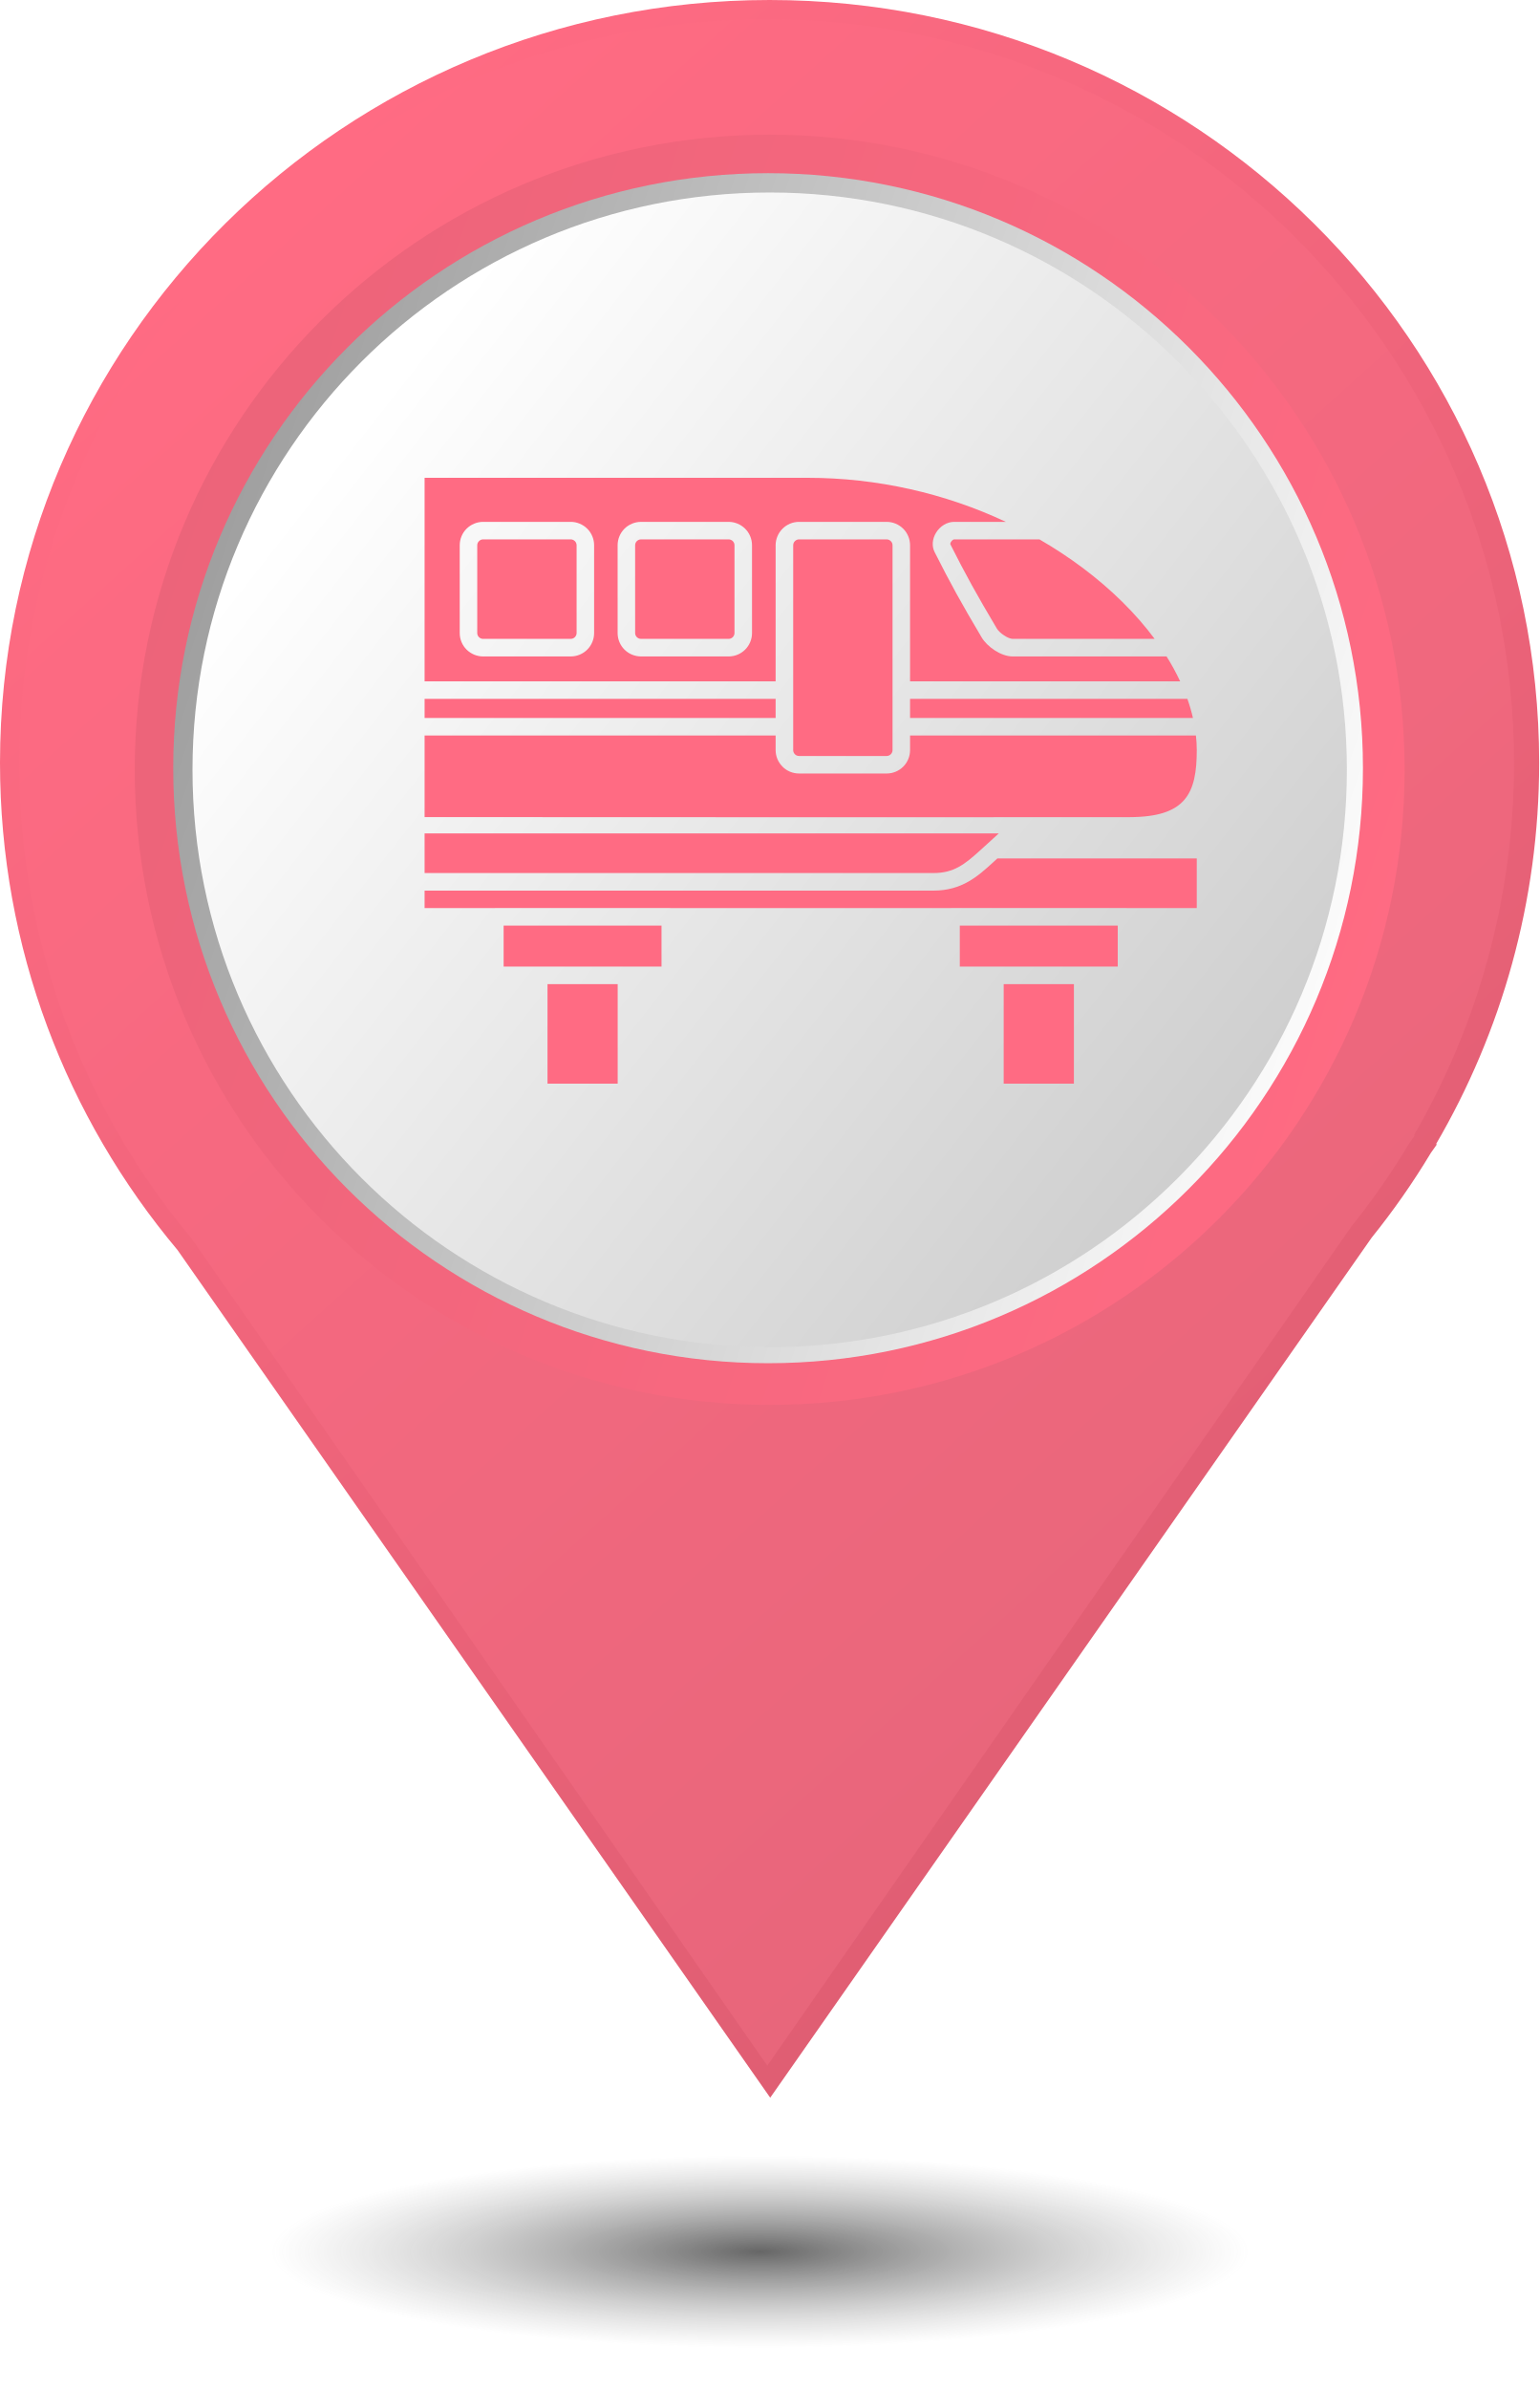
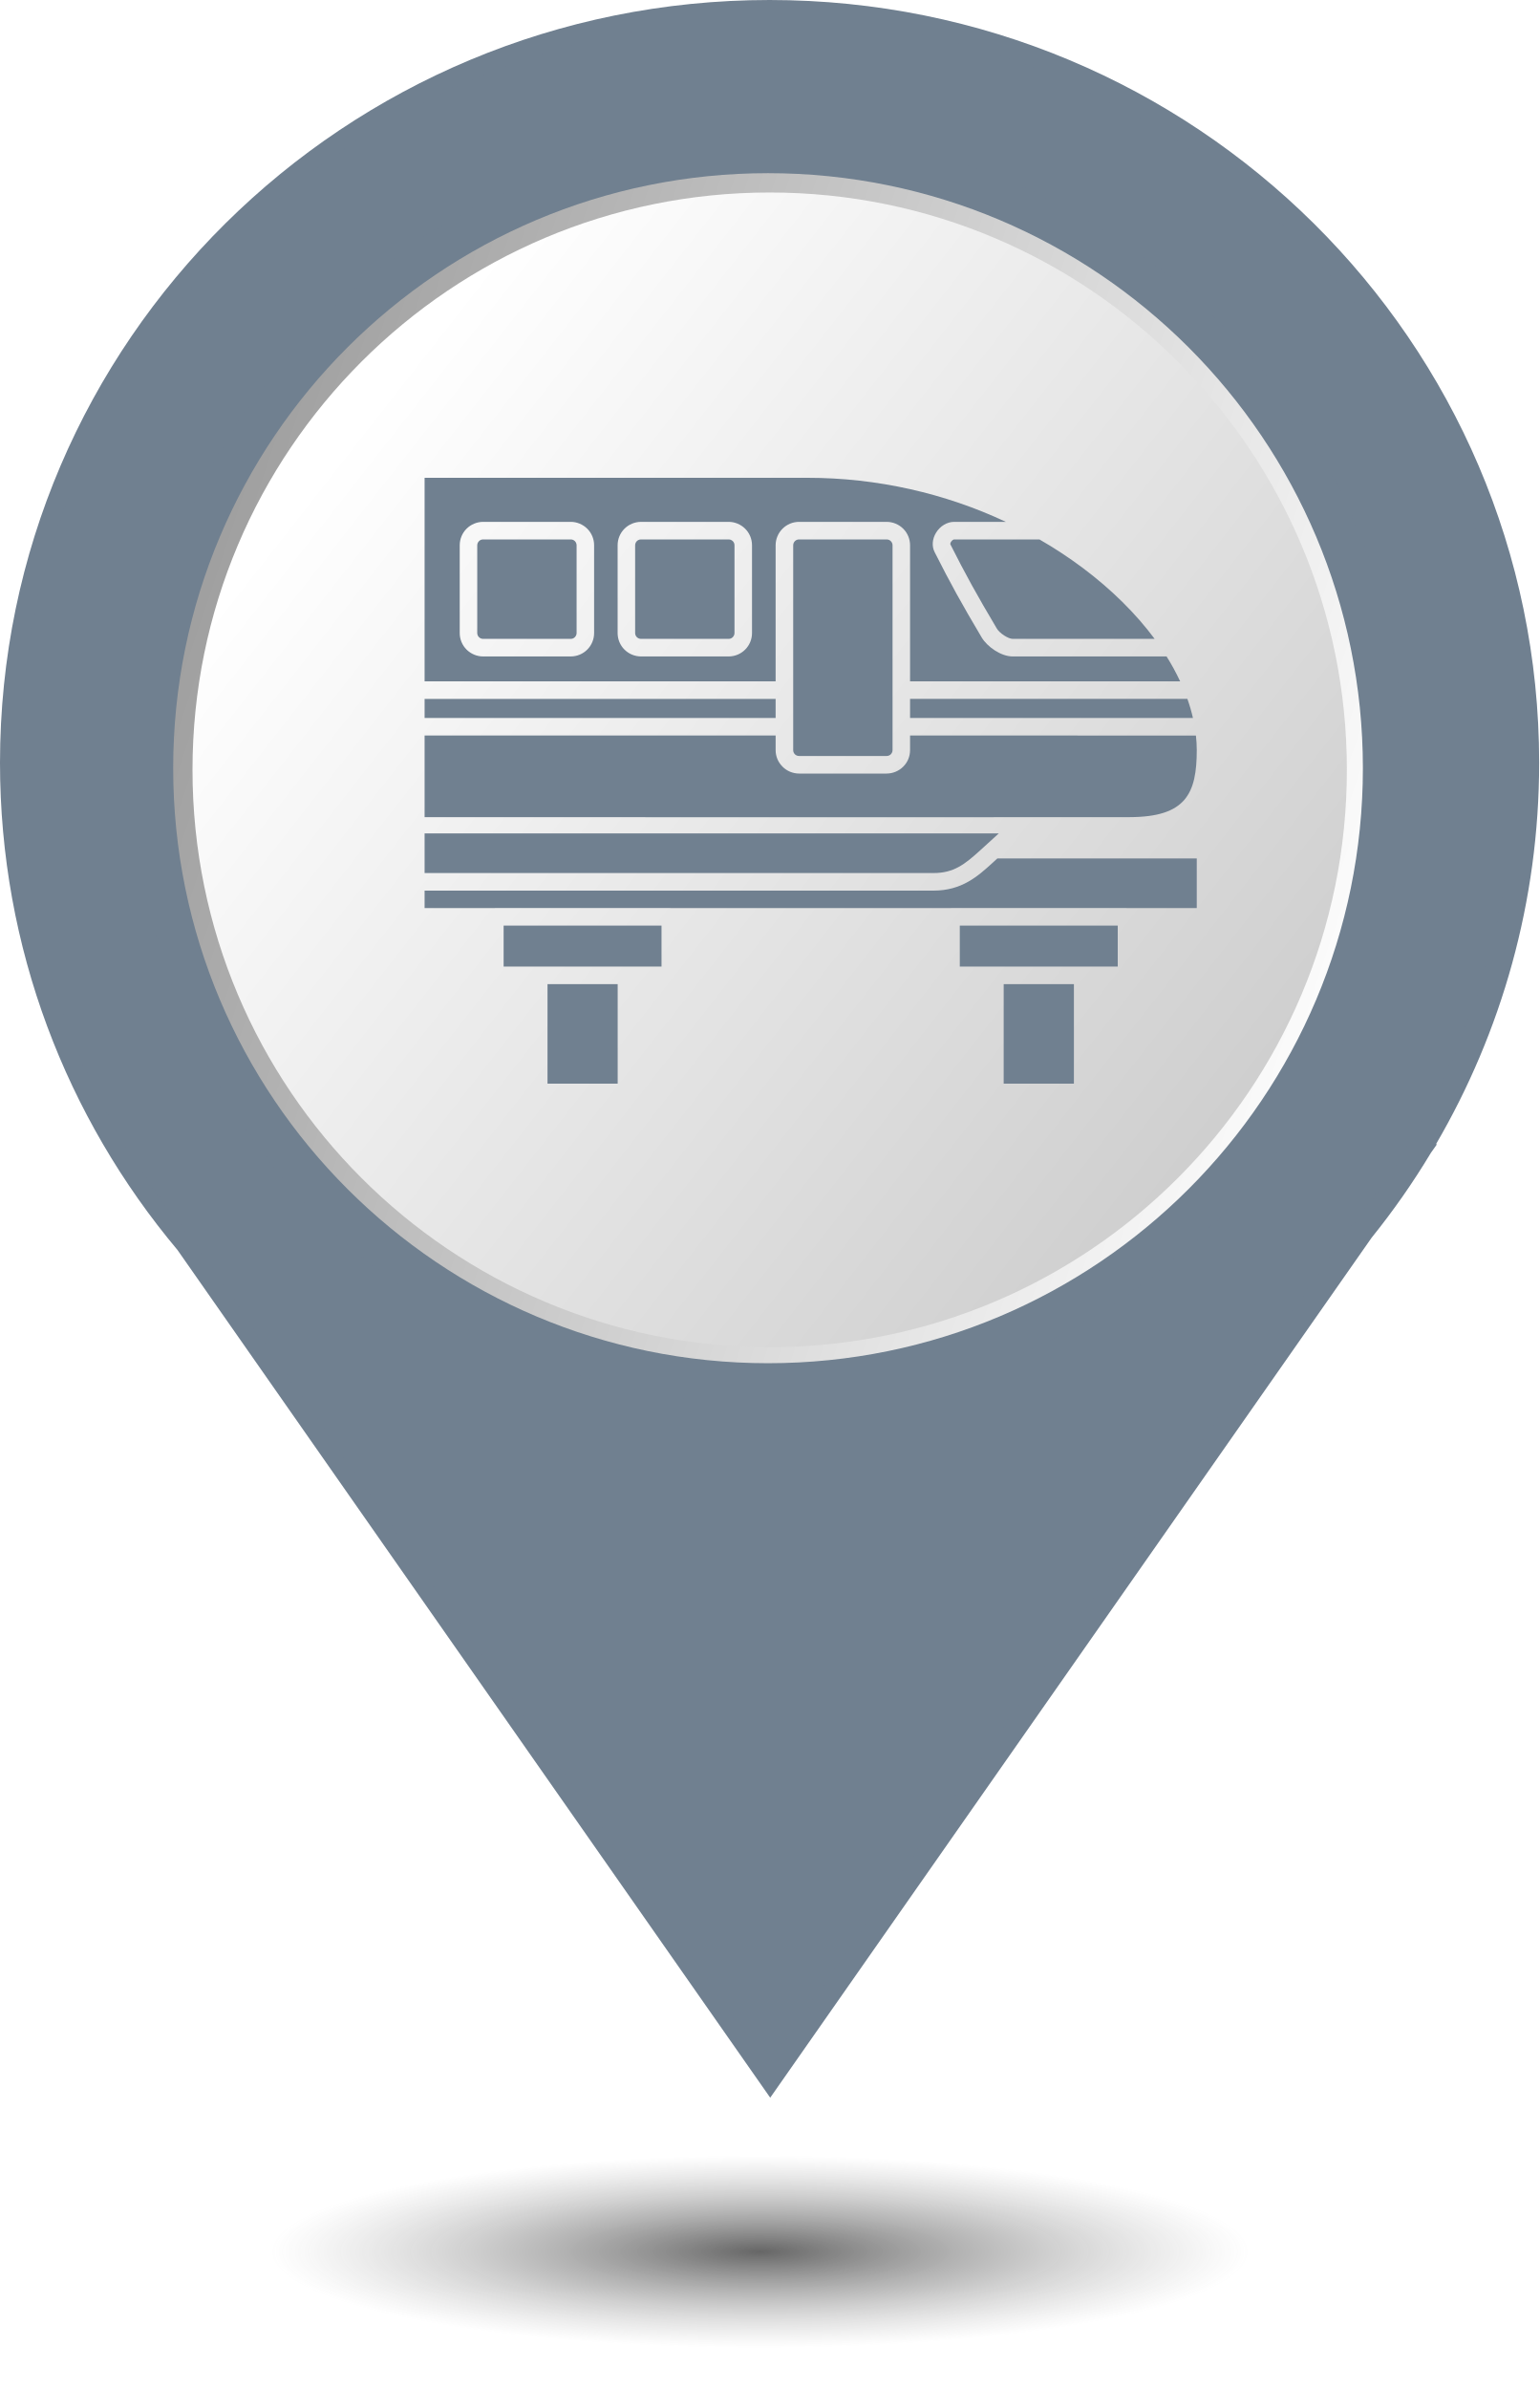
<svg xmlns="http://www.w3.org/2000/svg" width="29" height="45" viewBox="0 0 29 45" fill="none">
-   <path d="M21.478 14.368C21.478 18.334 18.232 21.552 14.228 21.552C10.224 21.552 6.978 18.334 6.978 14.368C6.978 10.401 10.224 7.184 14.228 7.184C18.233 7.184 21.478 10.401 21.478 14.368ZM29 14.368C29 6.433 22.509 0 14.5 0C6.492 0 0 6.433 0 14.368C0 17.857 1.256 21.056 3.344 23.545L14.512 39.513L25.845 23.312C26.252 22.807 26.624 22.275 26.96 21.716L27.075 21.553H27.056C28.29 19.438 29 16.987 29 14.368Z" fill="url(#paint0_linear_163_183)" />
-   <path d="M21.221 14.379C21.221 18.248 18.069 21.388 14.18 21.388C10.291 21.388 7.14 18.248 7.14 14.379C7.14 10.509 10.292 7.371 14.18 7.371C18.07 7.371 21.221 10.509 21.221 14.379ZM28.526 14.379C28.526 6.638 22.222 0.362 14.444 0.362C6.668 0.362 0.363 6.638 0.363 14.379C0.363 17.783 1.583 20.904 3.611 23.331L14.457 38.909L25.461 23.104C25.856 22.612 26.218 22.093 26.545 21.547L26.656 21.388H26.638C27.836 19.325 28.526 16.933 28.526 14.379Z" fill="url(#paint1_linear_163_183)" />
-   <circle cx="14.502" cy="14.5" r="11.963" fill="url(#paint2_linear_163_183)" />
-   <circle cx="14.472" cy="14.47" r="11.208" fill="url(#paint3_linear_163_183)" />
-   <circle cx="14.502" cy="14.501" r="10.875" fill="url(#paint4_linear_163_183)" />
-   <path d="M17.147 13.524H22.477C22.449 13.402 22.414 13.282 22.372 13.164H17.147V13.524ZM17.978 10.16C17.966 10.16 17.941 10.174 17.921 10.203C17.904 10.228 17.904 10.248 17.905 10.251C18.201 10.836 18.398 11.193 18.782 11.839C18.835 11.928 18.997 12.034 19.081 12.034H21.755C21.403 11.56 20.944 11.104 20.395 10.693C20.136 10.5 19.865 10.322 19.585 10.16H17.978ZM17.147 13.854V14.13C17.147 14.246 17.101 14.358 17.018 14.441C16.935 14.524 16.823 14.57 16.706 14.57H15.055C14.938 14.57 14.826 14.524 14.744 14.441C14.661 14.358 14.614 14.246 14.614 14.13V13.854H8V15.391C8 15.391 12.309 15.394 16.227 15.394C18.187 15.394 20.063 15.393 21.281 15.392C22.347 15.39 22.549 14.945 22.549 14.126C22.549 14.036 22.543 13.945 22.533 13.854L17.147 13.854Z" fill="#FF6B83" />
-   <path d="M15.055 10.16C15.026 10.16 14.998 10.172 14.977 10.193C14.957 10.213 14.945 10.241 14.945 10.271V14.13C14.945 14.19 14.994 14.24 15.055 14.24H16.706C16.735 14.24 16.764 14.228 16.784 14.207C16.805 14.187 16.817 14.159 16.817 14.13V10.271C16.817 10.241 16.805 10.213 16.784 10.193C16.764 10.172 16.735 10.16 16.706 10.16H15.055ZM8 13.164H14.614V13.524H8V13.164ZM13.729 10.16H12.078C12.048 10.16 12.02 10.172 11.999 10.193C11.979 10.213 11.967 10.241 11.967 10.271V11.924C11.967 11.985 12.017 12.034 12.078 12.034H13.729C13.758 12.034 13.786 12.022 13.806 12.002C13.827 11.981 13.839 11.953 13.839 11.924V10.271C13.839 10.256 13.836 10.242 13.831 10.229C13.825 10.215 13.817 10.203 13.807 10.193C13.796 10.182 13.784 10.174 13.771 10.169C13.758 10.163 13.743 10.16 13.729 10.16ZM10.754 10.16H9.102C9.073 10.16 9.045 10.172 9.025 10.193C9.004 10.213 8.992 10.241 8.992 10.271V11.924C8.992 11.985 9.042 12.034 9.102 12.034H10.754C10.783 12.034 10.811 12.022 10.831 12.002C10.852 11.981 10.864 11.953 10.864 11.924V10.271C10.864 10.241 10.852 10.213 10.832 10.193C10.811 10.172 10.783 10.16 10.754 10.16Z" fill="#FF6B83" />
-   <path d="M22.236 12.834C22.16 12.672 22.075 12.516 21.98 12.365H19.081C18.858 12.365 18.6 12.181 18.497 12.008C18.113 11.362 17.906 10.986 17.61 10.4C17.554 10.29 17.564 10.153 17.637 10.034C17.714 9.908 17.845 9.83 17.978 9.83H18.952C17.801 9.289 16.519 9 15.217 9H8V12.834H14.614V10.271C14.614 10.154 14.661 10.042 14.744 9.959C14.826 9.877 14.938 9.83 15.055 9.83H16.706C16.823 9.83 16.935 9.877 17.018 9.959C17.101 10.042 17.147 10.154 17.147 10.271V12.834L22.236 12.834ZM11.194 11.924C11.194 12.041 11.148 12.153 11.065 12.236C10.983 12.318 10.871 12.365 10.754 12.365H9.102C8.986 12.365 8.874 12.318 8.791 12.236C8.708 12.153 8.662 12.041 8.662 11.924V10.271C8.662 10.154 8.708 10.042 8.791 9.959C8.874 9.877 8.986 9.83 9.102 9.83H10.754C10.87 9.83 10.982 9.877 11.065 9.959C11.148 10.042 11.194 10.154 11.194 10.271L11.194 11.924ZM14.169 11.924C14.169 12.041 14.123 12.153 14.04 12.236C13.958 12.318 13.846 12.365 13.729 12.365H12.078C11.961 12.365 11.848 12.318 11.766 12.236C11.683 12.153 11.637 12.041 11.637 11.924V10.271C11.637 10.154 11.683 10.042 11.766 9.959C11.848 9.877 11.961 9.83 12.078 9.83H13.729C13.845 9.83 13.957 9.877 14.04 9.959C14.123 10.042 14.169 10.154 14.169 10.271L14.169 11.924ZM10.316 18.538H11.638V20.412H10.316V18.538ZM18.911 18.538H20.234V20.412H18.911V18.538ZM9.489 17.435H12.464V18.206H9.489V17.435ZM18.084 17.435H21.06V18.206H18.084V17.435ZM18.792 16.17L18.692 16.261C18.426 16.502 18.125 16.776 17.589 16.776H8V17.105H9.32L9.323 17.104H12.63L12.633 17.105H17.915L17.919 17.104H21.225L21.229 17.105H22.549V16.17H18.792Z" fill="#FF6B83" />
-   <path d="M8 15.698V16.445H17.589C17.97 16.445 18.176 16.283 18.47 16.016L18.819 15.698H8Z" fill="#FF6B83" />
-   <ellipse cx="14.319" cy="42.413" rx="9.244" ry="1.812" fill="url(#paint5_radial_163_183)" fill-opacity="0.6" />
+   <path d="M21.478 14.368C21.478 18.334 18.232 21.552 14.228 21.552C10.224 21.552 6.978 18.334 6.978 14.368C6.978 10.401 10.224 7.184 14.228 7.184C18.233 7.184 21.478 10.401 21.478 14.368ZM29 14.368C29 6.433 22.509 0 14.5 0C6.492 0 0 6.433 0 14.368C0 17.857 1.256 21.056 3.344 23.545L14.512 39.513L25.845 23.312C26.252 22.807 26.624 22.275 26.96 21.716L27.075 21.553H27.056C28.29 19.438 29 16.987 29 14.368Z" fill="#708090" />
+   <path d="M21.221 14.379C21.221 18.248 18.069 21.388 14.18 21.388C10.291 21.388 7.14 18.248 7.14 14.379C7.14 10.509 10.292 7.371 14.18 7.371C18.07 7.371 21.221 10.509 21.221 14.379ZM28.526 14.379C28.526 6.638 22.222 0.362 14.444 0.362C6.668 0.362 0.363 6.638 0.363 14.379C0.363 17.783 1.583 20.904 3.611 23.331L14.457 38.909L25.461 23.104C25.856 22.612 26.218 22.093 26.545 21.547L26.656 21.388H26.638C27.836 19.325 28.526 16.933 28.526 14.379Z" fill="#708090" />
+   <circle cx="14.502" cy="14.5" r="11.963" fill="#708090" />
+   <circle cx="14.471" cy="14.47" r="11.208" fill="url(#paint0_linear_1177_969)" />
+   <circle cx="14.502" cy="14.501" r="10.875" fill="url(#paint1_linear_1177_969)" />
+   <path d="M17.147 13.524H22.477C22.449 13.402 22.414 13.282 22.372 13.164H17.147V13.524ZM17.978 10.161C17.966 10.161 17.941 10.174 17.921 10.203C17.904 10.228 17.904 10.248 17.905 10.251C18.201 10.836 18.398 11.193 18.782 11.84C18.835 11.929 18.997 12.034 19.081 12.034H21.755C21.403 11.56 20.944 11.104 20.395 10.693C20.136 10.5 19.865 10.322 19.585 10.161H17.978ZM17.147 13.854V14.13C17.147 14.247 17.101 14.359 17.018 14.441C16.935 14.524 16.823 14.57 16.706 14.571H15.055C14.938 14.57 14.826 14.524 14.744 14.441C14.661 14.359 14.614 14.247 14.614 14.13V13.854H8V15.392C8 15.392 12.309 15.394 16.227 15.394C18.187 15.394 20.063 15.393 21.281 15.392C22.347 15.39 22.549 14.946 22.549 14.126C22.549 14.036 22.543 13.946 22.533 13.855L17.147 13.854Z" fill="#708090" />
+   <path d="M15.055 10.161C15.026 10.161 14.998 10.172 14.977 10.193C14.957 10.214 14.945 10.242 14.945 10.271V14.13C14.945 14.191 14.994 14.24 15.055 14.24H16.706C16.735 14.24 16.764 14.228 16.784 14.208C16.805 14.187 16.817 14.159 16.817 14.13V10.271C16.817 10.242 16.805 10.214 16.784 10.193C16.764 10.172 16.735 10.161 16.706 10.161H15.055ZM8 13.165H14.614V13.524H8V13.165ZM13.729 10.161H12.078C12.048 10.161 12.02 10.172 11.999 10.193C11.979 10.214 11.967 10.242 11.967 10.271V11.924C11.967 11.985 12.017 12.034 12.078 12.034H13.729C13.758 12.034 13.786 12.023 13.806 12.002C13.827 11.981 13.839 11.953 13.839 11.924V10.271C13.839 10.256 13.836 10.242 13.831 10.229C13.825 10.215 13.817 10.203 13.807 10.193C13.796 10.183 13.784 10.175 13.771 10.169C13.758 10.164 13.743 10.161 13.729 10.161ZM10.754 10.161H9.102C9.073 10.161 9.045 10.172 9.025 10.193C9.004 10.214 8.992 10.242 8.992 10.271V11.924C8.992 11.985 9.042 12.034 9.102 12.034H10.754C10.783 12.034 10.811 12.023 10.831 12.002C10.852 11.981 10.864 11.953 10.864 11.924V10.271C10.864 10.242 10.852 10.214 10.832 10.193C10.811 10.172 10.783 10.161 10.754 10.161Z" fill="#708090" />
+   <path d="M22.236 12.834C22.16 12.672 22.075 12.516 21.98 12.365H19.081C18.858 12.365 18.6 12.181 18.497 12.008C18.113 11.362 17.906 10.986 17.61 10.4C17.554 10.29 17.564 10.153 17.637 10.034C17.714 9.908 17.845 9.83 17.978 9.83H18.952C17.801 9.289 16.519 9 15.217 9H8V12.834H14.614V10.271C14.614 10.154 14.661 10.042 14.744 9.959C14.826 9.877 14.938 9.83 15.055 9.83H16.706C16.823 9.83 16.935 9.877 17.018 9.959C17.101 10.042 17.147 10.154 17.147 10.271V12.834L22.236 12.834ZM11.194 11.924C11.194 12.041 11.148 12.153 11.065 12.236C10.983 12.318 10.871 12.365 10.754 12.365H9.102C8.986 12.365 8.874 12.318 8.791 12.236C8.708 12.153 8.662 12.041 8.662 11.924V10.271C8.662 10.154 8.708 10.042 8.791 9.959C8.874 9.877 8.986 9.83 9.102 9.83H10.754C10.87 9.83 10.982 9.877 11.065 9.959C11.148 10.042 11.194 10.154 11.194 10.271L11.194 11.924ZM14.169 11.924C14.169 12.041 14.123 12.153 14.04 12.236C13.958 12.318 13.846 12.365 13.729 12.365H12.078C11.961 12.365 11.848 12.318 11.766 12.236C11.683 12.153 11.637 12.041 11.637 11.924V10.271C11.637 10.154 11.683 10.042 11.766 9.959C11.848 9.877 11.961 9.83 12.078 9.83H13.729C13.845 9.83 13.957 9.877 14.04 9.959C14.123 10.042 14.169 10.154 14.169 10.271L14.169 11.924ZM10.316 18.538H11.638V20.412H10.316V18.538ZM18.911 18.538H20.234V20.412H18.911V18.538ZM9.489 17.435H12.464V18.206H9.489V17.435ZM18.084 17.435H21.06V18.206H18.084V17.435ZM18.792 16.17L18.692 16.261C18.426 16.502 18.125 16.776 17.589 16.776H8V17.105H9.32L9.323 17.104H12.63L12.633 17.105H17.915L17.919 17.104H21.225L21.229 17.105H22.549V16.17H18.792Z" fill="#708090" />
+   <path d="M8 15.698V16.445H17.589C17.97 16.445 18.176 16.283 18.47 16.016L18.819 15.698H8Z" fill="#708090" />
+   <ellipse cx="14.319" cy="42.413" rx="9.244" ry="1.812" fill="url(#paint2_radial_1177_969)" fill-opacity="0.6" />
  <defs>
-     <linearGradient id="paint0_linear_163_183" x1="-5.10031e-08" y1="7.989" x2="22.099" y2="32.614" gradientUnits="userSpaceOnUse">
-       <stop stop-color="#FF6B83" />
-       <stop offset="1" stop-color="#E05E73" />
-     </linearGradient>
-     <linearGradient id="paint1_linear_163_183" x1="0.363" y1="8.156" x2="21.932" y2="32.081" gradientUnits="userSpaceOnUse">
-       <stop stop-color="#FF6B83" />
-       <stop offset="1" stop-color="#E8667B" />
-     </linearGradient>
-     <linearGradient id="paint2_linear_163_183" x1="26.528" y1="19.562" x2="1.185" y2="11.05" gradientUnits="userSpaceOnUse">
-       <stop stop-color="#FF6B83" />
-       <stop offset="1" stop-color="#EB6379" />
-     </linearGradient>
-     <linearGradient id="paint3_linear_163_183" x1="25.739" y1="19.213" x2="1.995" y2="11.238" gradientUnits="userSpaceOnUse">
+     <linearGradient id="paint0_linear_1177_969" x1="25.739" y1="19.212" x2="1.995" y2="11.237" gradientUnits="userSpaceOnUse">
      <stop stop-color="white" />
      <stop offset="1" stop-color="#999999" />
    </linearGradient>
-     <linearGradient id="paint4_linear_163_183" x1="4.896" y1="10.332" x2="24.109" y2="25.376" gradientUnits="userSpaceOnUse">
+     <linearGradient id="paint1_linear_1177_969" x1="4.896" y1="10.332" x2="24.108" y2="25.375" gradientUnits="userSpaceOnUse">
      <stop stop-color="white" />
      <stop offset="1" stop-color="#C7C7C7" />
    </linearGradient>
-     <radialGradient id="paint5_radial_163_183" cx="0" cy="0" r="1" gradientUnits="userSpaceOnUse" gradientTransform="translate(14.3189 42.4127) scale(9.24375 1.8125)">
+     <radialGradient id="paint2_radial_1177_969" cx="0" cy="0" r="1" gradientUnits="userSpaceOnUse" gradientTransform="translate(14.3189 42.4126) scale(9.24375 1.8125)">
      <stop />
      <stop offset="1" stop-color="#666666" stop-opacity="0" />
    </radialGradient>
  </defs>
</svg>
